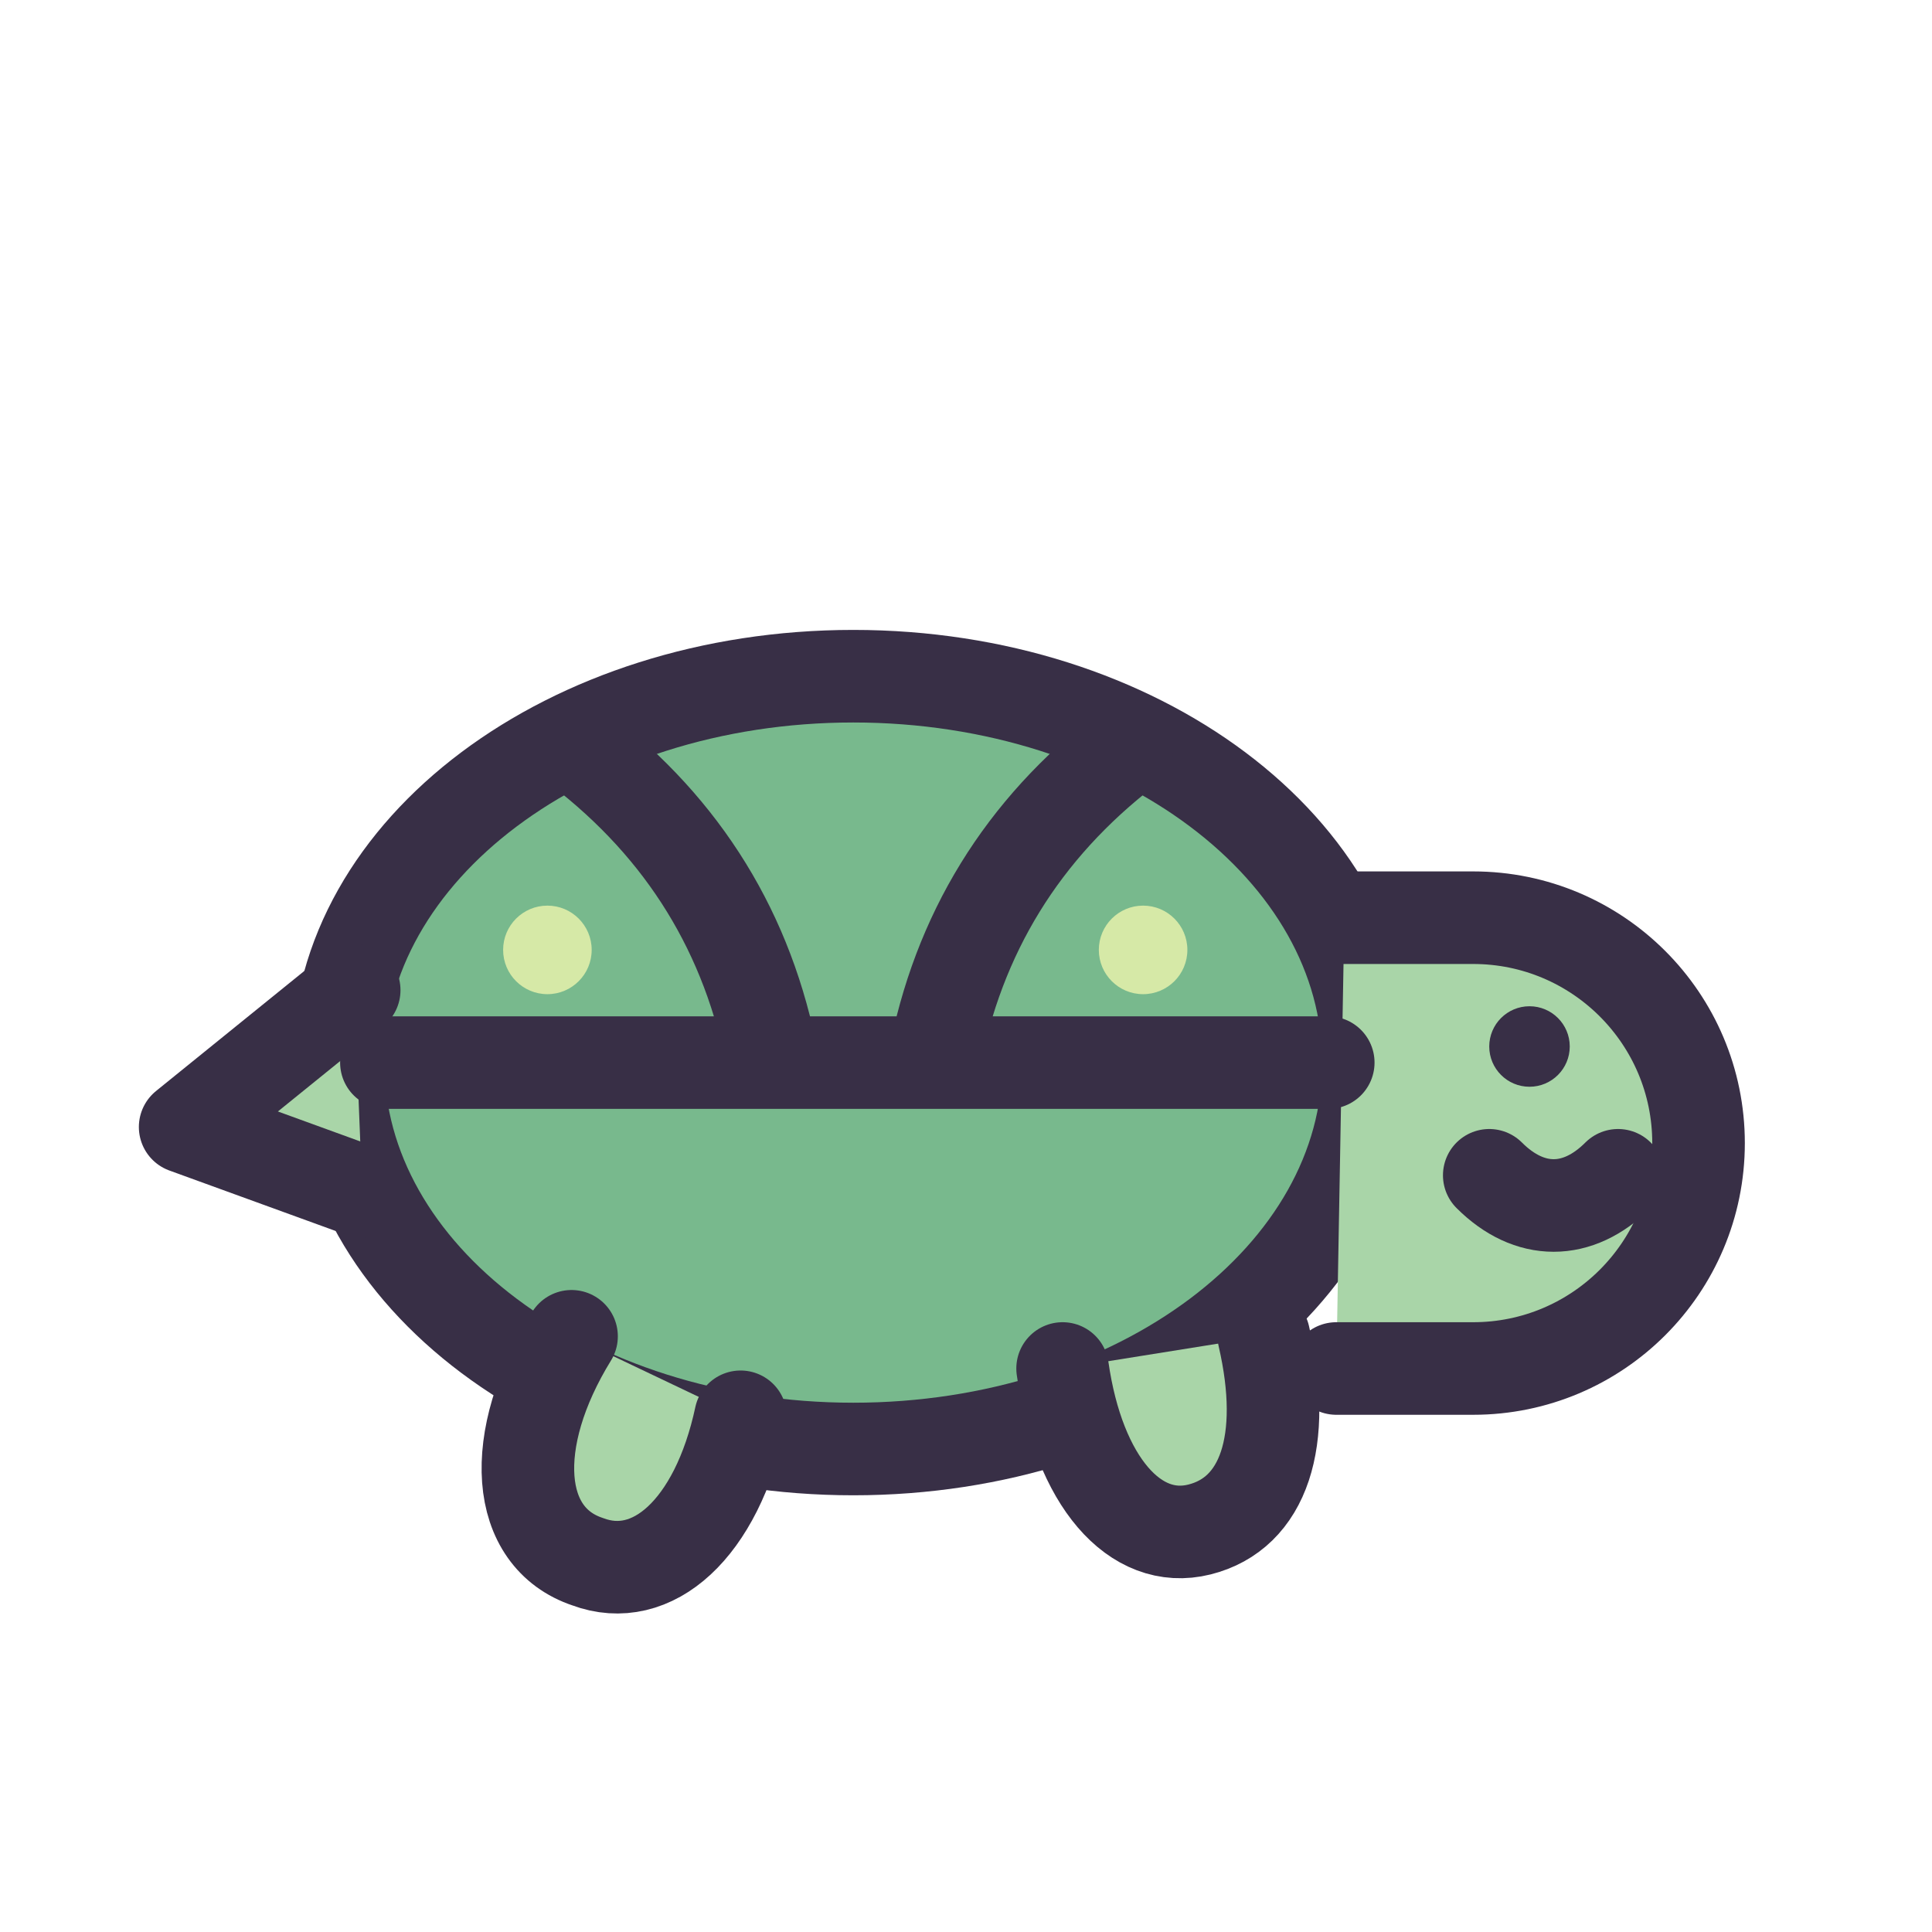
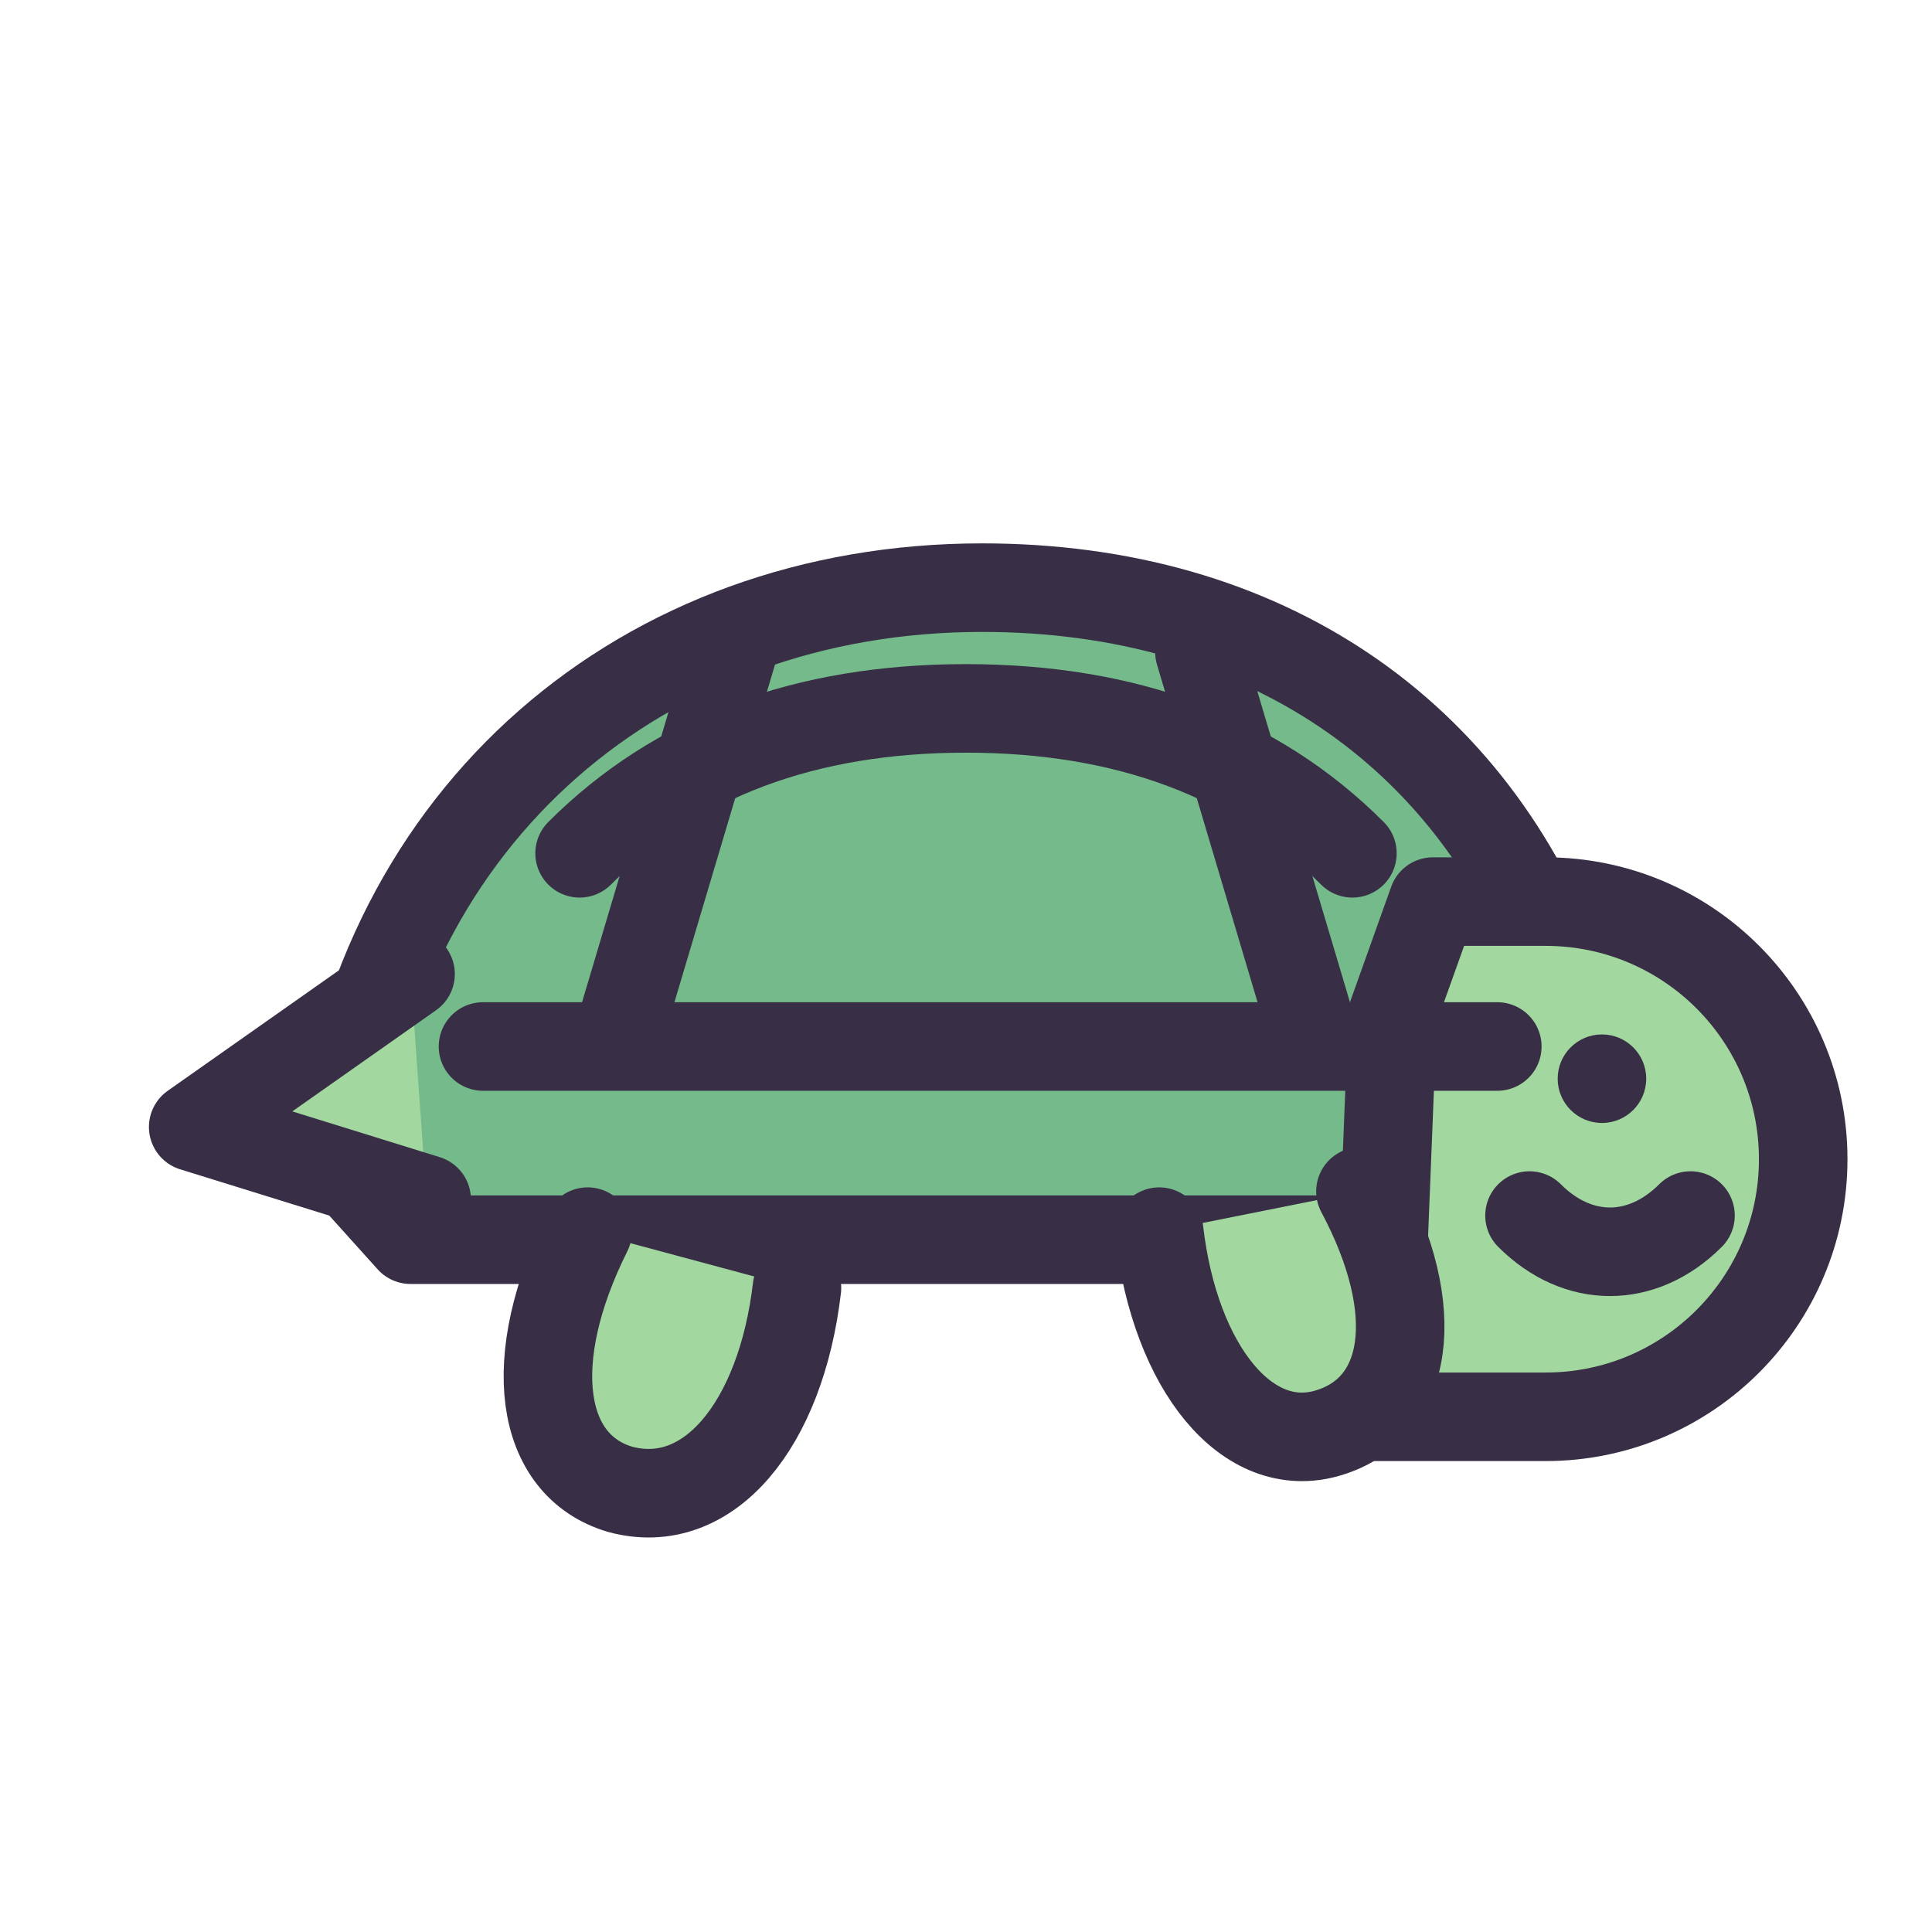
- <svg xmlns="http://www.w3.org/2000/svg" width="24" height="24" viewBox="0 0 24 24" fill="none" stroke="#382F46" stroke-width="1.15" stroke-linecap="round" stroke-linejoin="round" role="img" aria-label="Turtle">
-   <ellipse cx="10.6" cy="13.2" rx="6.4" ry="4.8" fill="#78B98D" />
-   <path d="M16.7 11.4h1.6a2.8 2.8 0 0 1 0 5.6h-1.7" fill="#A9D5A8" />
-   <path d="M4.4 12.3 2.3 14l2.2.8" fill="#A9D5A8" />
-   <path d="M7.1 16.6c-.8 1.3-.7 2.5.2 2.8.8.3 1.6-.4 1.9-1.8M13.2 17c.2 1.4.9 2.2 1.7 2 .8-.2 1.1-1.1.8-2.4" fill="#A9D5A8" />
-   <path d="M7.2 9.3c1.3 1 2.1 2.3 2.4 3.9M14 9.3c-1.3 1-2.1 2.3-2.4 3.9M4.8 13.2h11.7" />
-   <circle cx="19" cy="13" r=".5" fill="#382F46" stroke="none" />
-   <path d="M18.5 14.6c.5.5 1.1.5 1.6 0" />
-   <circle cx="6.8" cy="11.8" r=".55" fill="#D6E9A7" stroke="none" />
-   <circle cx="14.2" cy="11.8" r=".55" fill="#D6E9A7" stroke="none" />
+ <svg xmlns="http://www.w3.org/2000/svg" width="24" height="24" viewBox="0 0 24 24" fill="none" stroke="#382F46" stroke-width="1.1" stroke-linecap="round" stroke-linejoin="round" role="img" aria-label="Turtle">
+   <path d="M4.2 14.4c.5-4.3 3.8-7.1 8-7.1 3.5 0 6.1 1.8 7.2 4.8v3.3H5.1Z" fill="#74BA8B" />
+   <path d="M5.1 12.1 2.4 14l2.9.9" fill="#A2D89F" />
+   <path d="M17.8 11.2h1.4a3.2 3.2 0 0 1 0 6.4h-2.1l.2-5Z" fill="#A2D89F" />
+   <path d="M7.3 15.3c-.8 1.6-.6 2.9.4 3.2 1.1.3 2-.8 2.2-2.5M14.4 15.3c.2 1.7 1.1 2.8 2.1 2.5 1-.3 1.2-1.5.4-3" fill="#A2D89F" />
+   <path d="M7.2 10.6c1.2-1.2 2.8-1.8 4.8-1.8s3.6.6 4.8 1.8M6 13h12.6" />
+   <path d="M9.1 8.1 7.7 12.8M14.9 8.1l1.4 4.7" />
+   <circle cx="19.9" cy="13.4" r=".55" fill="#382F46" stroke="none" />
+   <path d="M19 15.1c.6.6 1.4.6 2 0" />
</svg>
